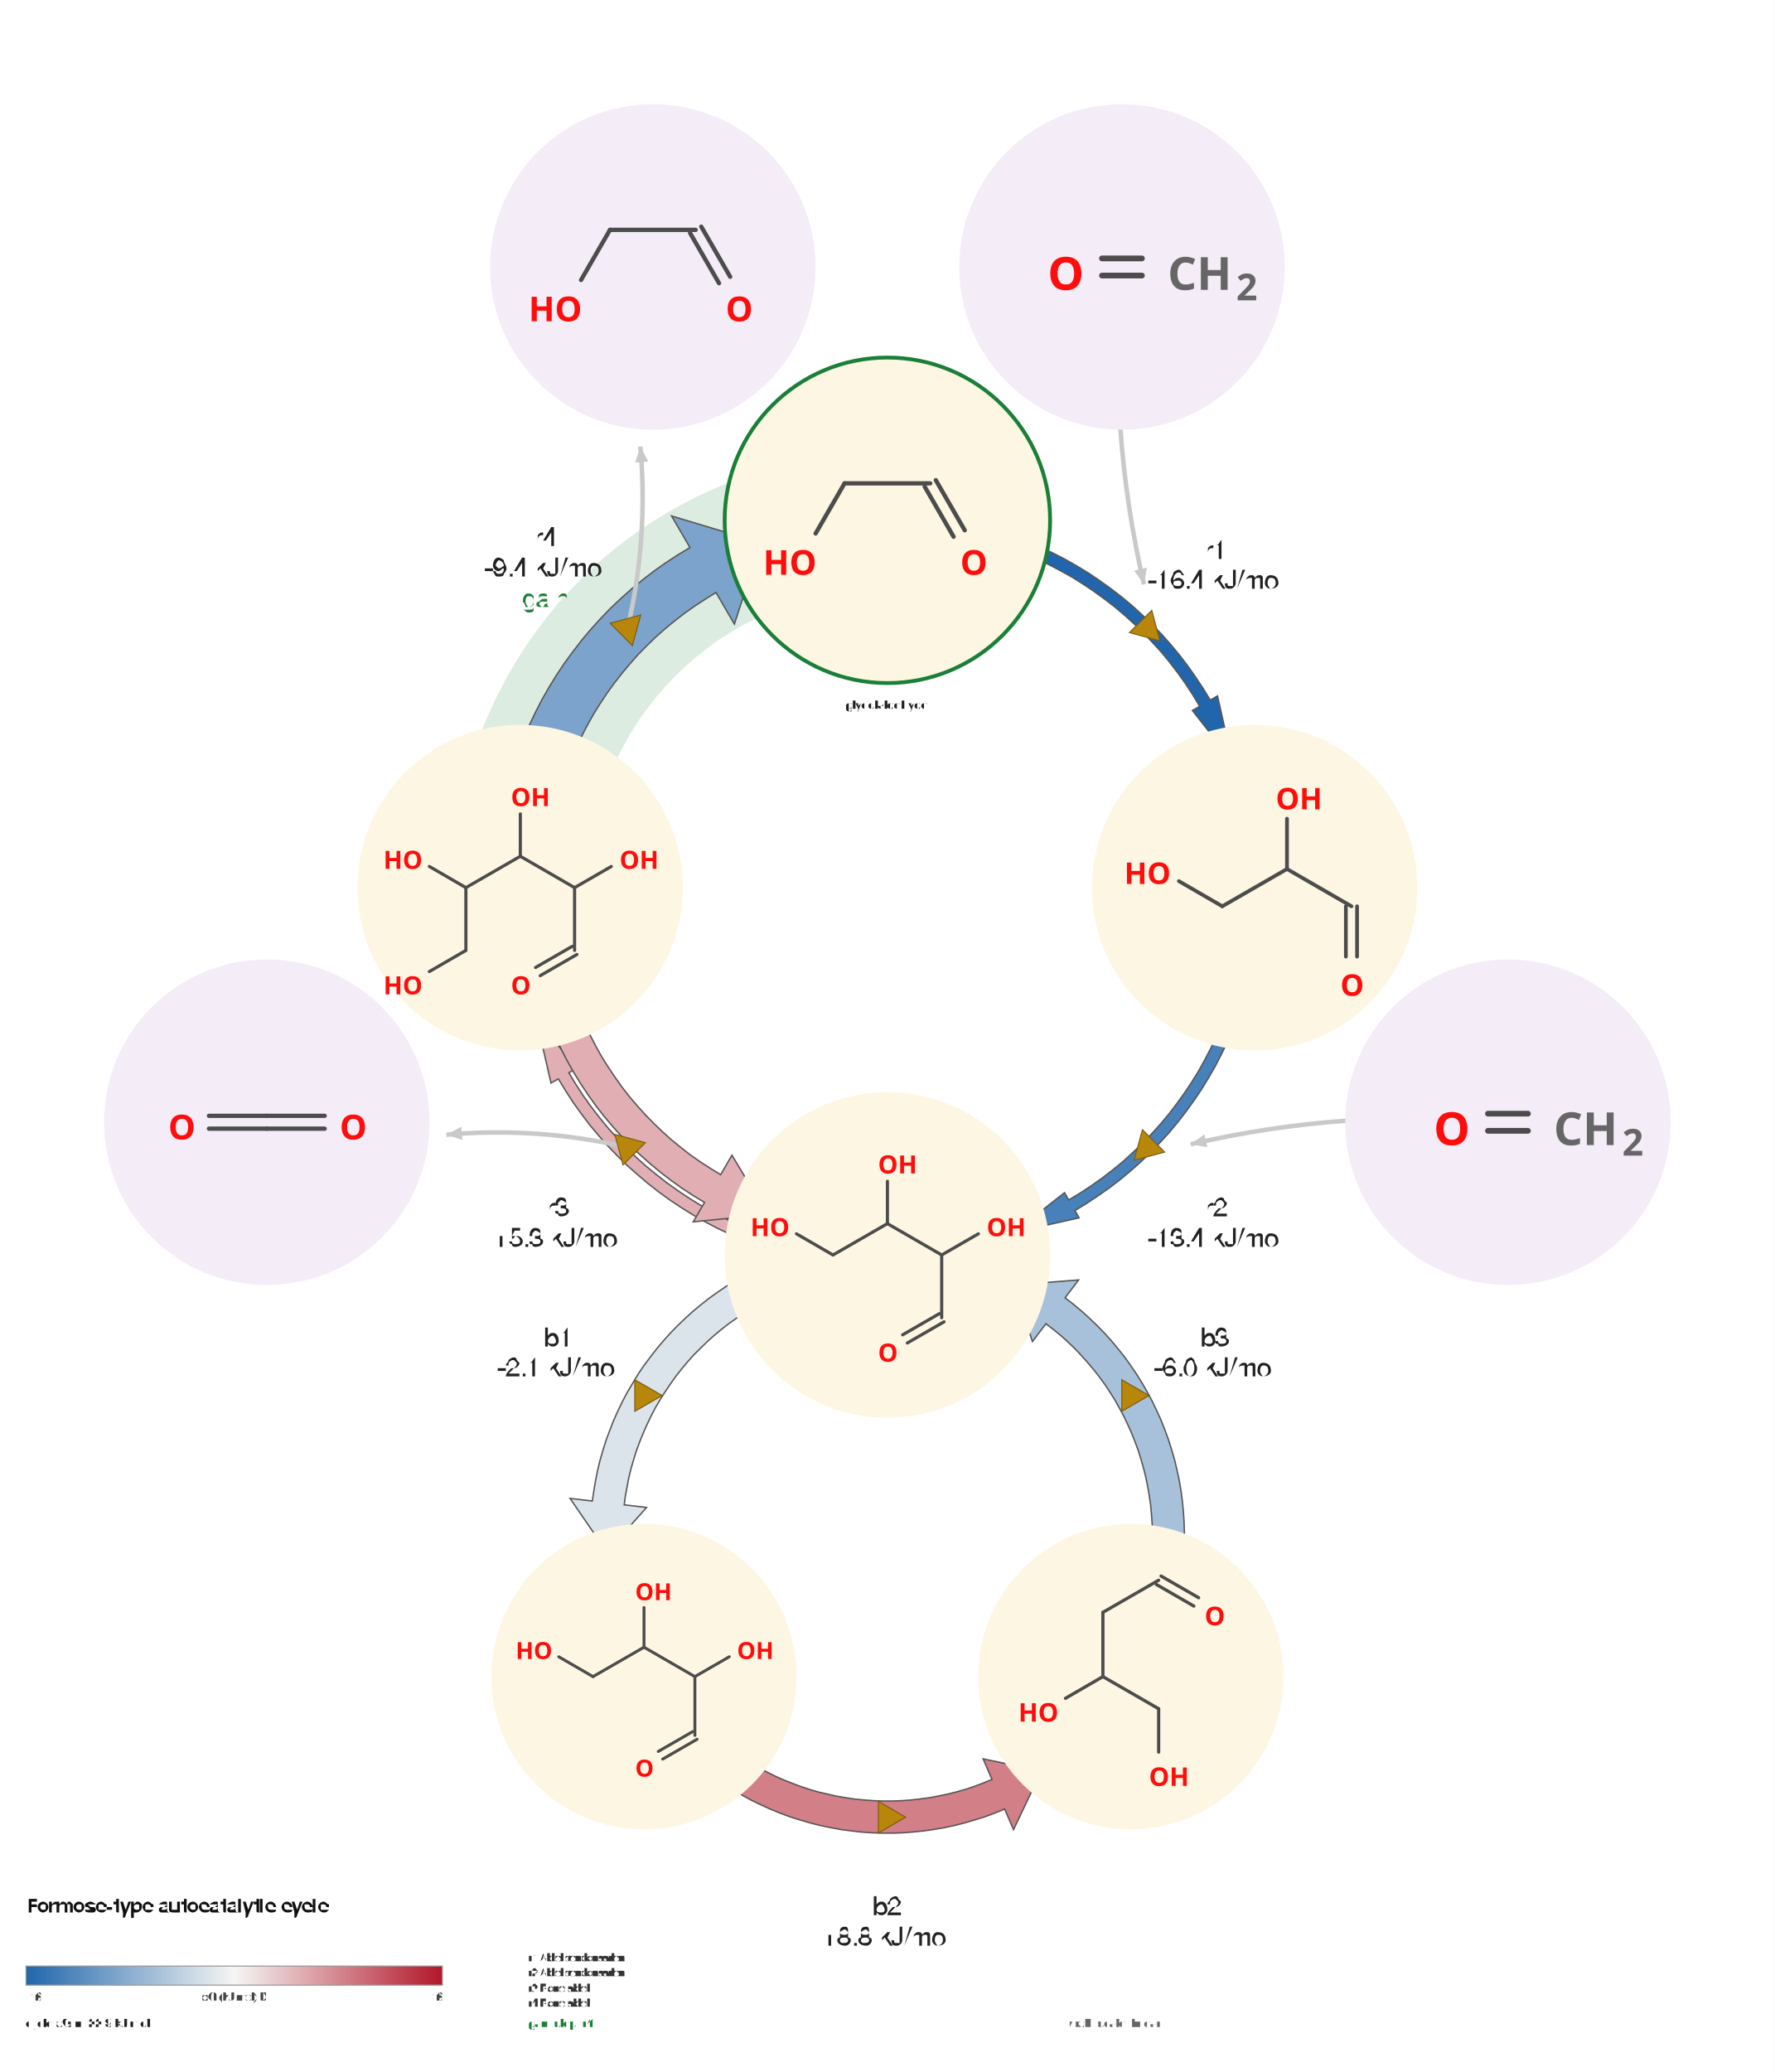
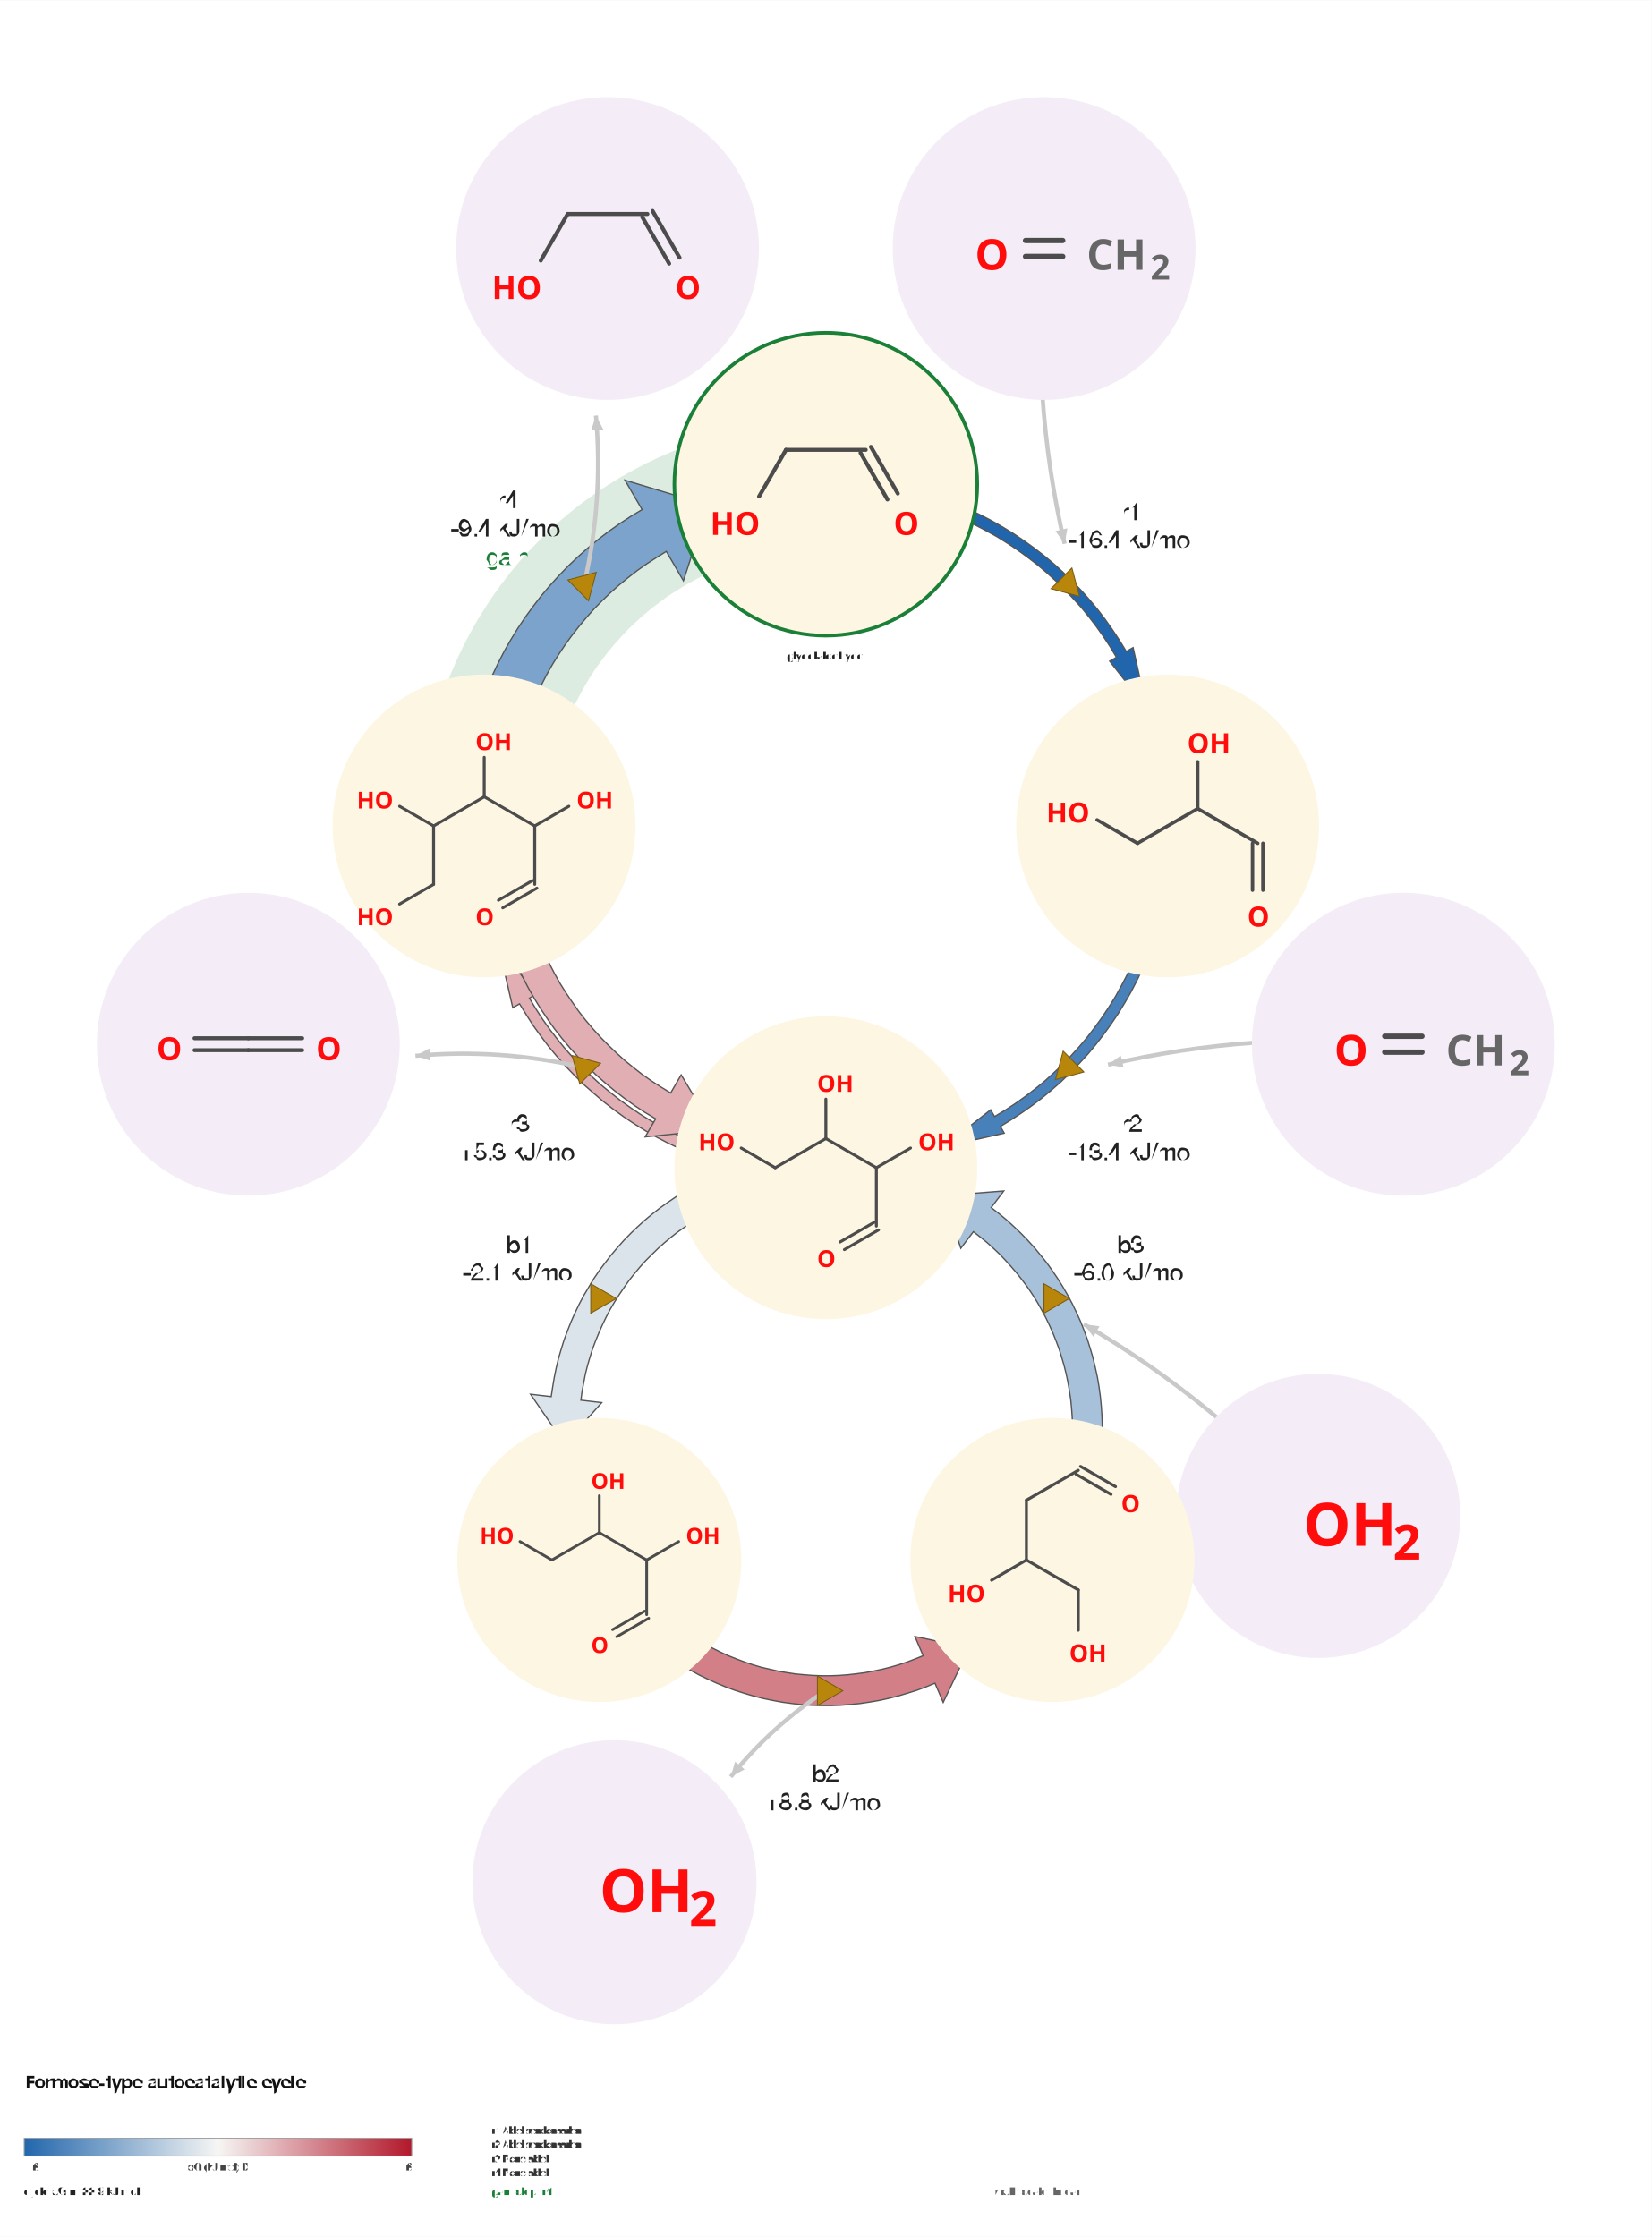
- <svg xmlns="http://www.w3.org/2000/svg" width="1100" height="1284" viewBox="0 0 1100.00 1283.86">
+ <svg xmlns="http://www.w3.org/2000/svg" width="1100" height="1490" viewBox="0 0 1100.00 1489.69">
  <rect width="100%" height="100%" fill="white" />
  <g transform="scale(107.526) translate(5.115,5.115)">
-     <text x="-4.965" y="5.905" font-family="Helvetica, Arial, sans-serif" font-size="0.11" text-anchor="start" fill="#111" font-weight="bold">Formose-type autocatalytic cycle</text>
+     <text x="-4.965" y="7.819" font-family="Helvetica, Arial, sans-serif" font-size="0.11" text-anchor="start" fill="#111" font-weight="bold">Formose-type autocatalytic cycle</text>
    <defs>
      <linearGradient id="dgbar">
        <stop offset="0.00" stop-color="#2166ac" />
        <stop offset="0.10" stop-color="#4c83ba" />
        <stop offset="0.20" stop-color="#76a0c9" />
        <stop offset="0.30" stop-color="#a1bcd7" />
        <stop offset="0.40" stop-color="#cbd9e6" />
        <stop offset="0.50" stop-color="#f6f6f4" />
        <stop offset="0.60" stop-color="#e8cacc" />
        <stop offset="0.70" stop-color="#db9da4" />
        <stop offset="0.80" stop-color="#cd717b" />
        <stop offset="0.90" stop-color="#c04453" />
        <stop offset="1.00" stop-color="#b2182b" />
      </linearGradient>
    </defs>
-     <rect x="-4.965" y="6.215" width="2.4" height="0.11" fill="url(#dgbar)" stroke="#999" stroke-width="0.006" />
-     <text x="-4.965" y="6.415" font-family="Helvetica, Arial, sans-serif" font-size="0.062" text-anchor="start" fill="#444" font-weight="normal">-16</text>
-     <text x="-3.765" y="6.415" font-family="Helvetica, Arial, sans-serif" font-size="0.062" text-anchor="middle" fill="#444" font-weight="normal">dG (kJ/mol)   0</text>
-     <text x="-2.565" y="6.415" font-family="Helvetica, Arial, sans-serif" font-size="0.062" text-anchor="end" fill="#444" font-weight="normal">+16</text>
-     <text x="-2.065" y="6.185" font-family="Helvetica, Arial, sans-serif" font-size="0.058" text-anchor="start" fill="#333" font-weight="normal">r1  Aldol condensation</text>
-     <text x="-2.065" y="6.273" font-family="Helvetica, Arial, sans-serif" font-size="0.058" text-anchor="start" fill="#333" font-weight="normal">r2  Aldol condensation</text>
-     <text x="-2.065" y="6.361" font-family="Helvetica, Arial, sans-serif" font-size="0.058" text-anchor="start" fill="#333" font-weight="normal">r3  Retro-aldol</text>
-     <text x="-2.065" y="6.449" font-family="Helvetica, Arial, sans-serif" font-size="0.058" text-anchor="start" fill="#333" font-weight="normal">r4  Retro-aldol</text>
-     <text x="-4.965" y="6.565" font-family="Helvetica, Arial, sans-serif" font-size="0.068" text-anchor="start" fill="#222" font-weight="normal">cycle dG = -33.9 kJ/mol</text>
-     <text x="-2.065" y="6.565" font-family="Helvetica, Arial, sans-serif" font-size="0.068" text-anchor="start" fill="#1a7f37" font-weight="normal">gain step: r4</text>
-     <text x="1.035" y="6.565" font-family="Helvetica, Arial, sans-serif" font-size="0.068" text-anchor="start" fill="#666" font-weight="normal">width scale: linear</text>
+     <rect x="-4.965" y="8.129" width="2.4" height="0.11" fill="url(#dgbar)" stroke="#999" stroke-width="0.006" />
+     <text x="-4.965" y="8.329" font-family="Helvetica, Arial, sans-serif" font-size="0.062" text-anchor="start" fill="#444" font-weight="normal">-16</text>
+     <text x="-3.765" y="8.329" font-family="Helvetica, Arial, sans-serif" font-size="0.062" text-anchor="middle" fill="#444" font-weight="normal">dG (kJ/mol)   0</text>
+     <text x="-2.565" y="8.329" font-family="Helvetica, Arial, sans-serif" font-size="0.062" text-anchor="end" fill="#444" font-weight="normal">+16</text>
+     <text x="-2.065" y="8.099" font-family="Helvetica, Arial, sans-serif" font-size="0.058" text-anchor="start" fill="#333" font-weight="normal">r1  Aldol condensation</text>
+     <text x="-2.065" y="8.187" font-family="Helvetica, Arial, sans-serif" font-size="0.058" text-anchor="start" fill="#333" font-weight="normal">r2  Aldol condensation</text>
+     <text x="-2.065" y="8.275" font-family="Helvetica, Arial, sans-serif" font-size="0.058" text-anchor="start" fill="#333" font-weight="normal">r3  Retro-aldol</text>
+     <text x="-2.065" y="8.363" font-family="Helvetica, Arial, sans-serif" font-size="0.058" text-anchor="start" fill="#333" font-weight="normal">r4  Retro-aldol</text>
+     <text x="-4.965" y="8.479" font-family="Helvetica, Arial, sans-serif" font-size="0.068" text-anchor="start" fill="#222" font-weight="normal">cycle dG = -33.9 kJ/mol</text>
+     <text x="-2.065" y="8.479" font-family="Helvetica, Arial, sans-serif" font-size="0.068" text-anchor="start" fill="#1a7f37" font-weight="normal">gain step: r4</text>
+     <text x="1.035" y="8.479" font-family="Helvetica, Arial, sans-serif" font-size="0.068" text-anchor="start" fill="#666" font-weight="normal">width scale: linear</text>
    <path d="M0.741,-2.02 L0.814,-1.992 L0.886,-1.961 L0.957,-1.927 L1.027,-1.891 L1.095,-1.852 L1.162,-1.811 L1.227,-1.767 L1.291,-1.721 L1.353,-1.673 L1.413,-1.623 L1.471,-1.57 L1.527,-1.516 L1.582,-1.459 L1.634,-1.4 L1.684,-1.34 L1.732,-1.277 L1.777,-1.213 L1.82,-1.148 L1.861,-1.081 L1.903,-1.105 L1.987,-0.729 L1.758,-1.021 L1.8,-1.045 L1.761,-1.11 L1.719,-1.174 L1.675,-1.236 L1.629,-1.296 L1.581,-1.355 L1.53,-1.411 L1.478,-1.466 L1.423,-1.519 L1.367,-1.57 L1.309,-1.619 L1.249,-1.665 L1.187,-1.71 L1.124,-1.752 L1.06,-1.792 L0.993,-1.829 L0.926,-1.864 L0.858,-1.897 L0.788,-1.927 L0.717,-1.954 Z" fill="#2166ac" opacity="1.0" stroke="#555" stroke-width="0.008" />
    <path d="M2.02,0.741 L1.992,0.814 L1.961,0.886 L1.927,0.957 L1.891,1.027 L1.852,1.095 L1.811,1.162 L1.767,1.227 L1.721,1.291 L1.673,1.353 L1.623,1.413 L1.57,1.471 L1.516,1.527 L1.459,1.582 L1.4,1.634 L1.34,1.684 L1.277,1.732 L1.213,1.777 L1.148,1.82 L1.081,1.861 L1.105,1.903 L0.729,1.987 L1.021,1.758 L1.045,1.8 L1.11,1.761 L1.174,1.719 L1.236,1.675 L1.296,1.629 L1.355,1.581 L1.411,1.53 L1.466,1.478 L1.519,1.423 L1.57,1.367 L1.619,1.309 L1.665,1.249 L1.71,1.187 L1.752,1.124 L1.792,1.06 L1.829,0.993 L1.864,0.926 L1.897,0.858 L1.927,0.788 L1.954,0.717 Z" fill="#4880b9" opacity="1.0" stroke="#555" stroke-width="0.008" />
    <path d="M-0.755,2.059 L-0.83,2.03 L-0.904,1.999 L-0.976,1.965 L-1.047,1.928 L-1.117,1.888 L-1.185,1.846 L-1.251,1.802 L-1.316,1.755 L-1.379,1.706 L-1.44,1.654 L-1.5,1.601 L-1.557,1.545 L-1.613,1.487 L-1.666,1.427 L-1.717,1.366 L-1.765,1.302 L-1.812,1.237 L-1.855,1.17 L-1.897,1.102 L-1.939,1.126 L-2.027,0.744 L-1.794,1.042 L-1.836,1.067 L-1.796,1.133 L-1.754,1.198 L-1.709,1.261 L-1.662,1.322 L-1.613,1.382 L-1.561,1.44 L-1.508,1.496 L-1.452,1.55 L-1.395,1.602 L-1.335,1.651 L-1.274,1.699 L-1.211,1.744 L-1.147,1.787 L-1.081,1.828 L-1.014,1.866 L-0.945,1.902 L-0.875,1.935 L-0.804,1.966 L-0.731,1.994 Z" fill="#e0aeb3" opacity="1.0" stroke="#555" stroke-width="0.008" />
    <path d="M-1.97,0.723 L-1.942,0.794 L-1.912,0.864 L-1.879,0.933 L-1.844,1.001 L-1.806,1.068 L-1.766,1.133 L-1.723,1.197 L-1.679,1.259 L-1.632,1.319 L-1.582,1.378 L-1.531,1.435 L-1.478,1.489 L-1.423,1.542 L-1.365,1.593 L-1.306,1.642 L-1.246,1.688 L-1.183,1.733 L-1.119,1.775 L-1.054,1.814 L-1.119,1.926 L-0.691,1.883 L-0.896,1.542 L-0.961,1.654 L-1.02,1.618 L-1.079,1.58 L-1.136,1.54 L-1.191,1.497 L-1.245,1.453 L-1.297,1.406 L-1.347,1.358 L-1.396,1.308 L-1.443,1.256 L-1.488,1.203 L-1.531,1.148 L-1.571,1.091 L-1.61,1.033 L-1.647,0.974 L-1.681,0.913 L-1.713,0.851 L-1.743,0.788 L-1.771,0.724 L-1.796,0.659 Z" fill="#e0aeb3" opacity="1.0" stroke="#555" stroke-width="0.008" />
    <path d="M-2.353,-0.863 L-2.321,-0.948 L-2.285,-1.031 L-2.246,-1.113 L-2.204,-1.193 L-2.16,-1.272 L-2.112,-1.349 L-2.062,-1.425 L-2.009,-1.499 L-1.954,-1.57 L-1.896,-1.64 L-1.835,-1.707 L-1.772,-1.772 L-1.707,-1.835 L-1.64,-1.896 L-1.57,-1.954 L-1.499,-2.009 L-1.425,-2.062 L-1.349,-2.112 L-1.272,-2.16 L-1.193,-2.204 L-1.113,-2.246 L-1.031,-2.285 L-0.948,-2.321 L-0.863,-2.353 L-0.595,-1.621 L-0.653,-1.598 L-0.71,-1.574 L-0.767,-1.547 L-0.822,-1.518 L-0.876,-1.488 L-0.93,-1.455 L-0.982,-1.421 L-1.032,-1.384 L-1.082,-1.346 L-1.129,-1.306 L-1.176,-1.264 L-1.221,-1.221 L-1.264,-1.176 L-1.306,-1.129 L-1.346,-1.082 L-1.384,-1.032 L-1.421,-0.982 L-1.455,-0.93 L-1.488,-0.876 L-1.518,-0.822 L-1.547,-0.767 L-1.574,-0.71 L-1.598,-0.653 L-1.621,-0.595 Z" fill="#1a7f37" opacity="0.15" />
    <path d="M-2.128,-0.781 L-2.098,-0.858 L-2.065,-0.934 L-2.03,-1.008 L-1.992,-1.082 L-1.951,-1.154 L-1.908,-1.224 L-1.862,-1.293 L-1.813,-1.36 L-1.763,-1.425 L-1.71,-1.488 L-1.654,-1.55 L-1.597,-1.609 L-1.537,-1.666 L-1.475,-1.721 L-1.411,-1.774 L-1.346,-1.824 L-1.278,-1.872 L-1.209,-1.917 L-1.138,-1.96 L-1.244,-2.142 L-0.729,-1.987 L-0.882,-1.519 L-0.988,-1.701 L-1.049,-1.663 L-1.109,-1.624 L-1.167,-1.583 L-1.224,-1.539 L-1.28,-1.493 L-1.333,-1.446 L-1.385,-1.396 L-1.435,-1.345 L-1.483,-1.291 L-1.529,-1.236 L-1.573,-1.18 L-1.615,-1.122 L-1.655,-1.062 L-1.693,-1.001 L-1.728,-0.939 L-1.761,-0.875 L-1.792,-0.81 L-1.82,-0.744 L-1.846,-0.677 Z" fill="#7ca3cb" opacity="1.0" stroke="#555" stroke-width="0.008" />
    <path d="M-0.771,2.207 L-0.824,2.235 L-0.876,2.265 L-0.928,2.297 L-0.978,2.331 L-1.027,2.366 L-1.074,2.403 L-1.121,2.442 L-1.165,2.482 L-1.209,2.524 L-1.251,2.567 L-1.291,2.612 L-1.33,2.658 L-1.367,2.706 L-1.403,2.754 L-1.437,2.804 L-1.468,2.856 L-1.499,2.908 L-1.527,2.961 L-1.553,3.015 L-1.578,3.071 L-1.6,3.127 L-1.621,3.183 L-1.639,3.241 L-1.656,3.299 L-1.67,3.357 L-1.682,3.416 L-1.692,3.476 L-1.701,3.535 L-1.829,3.52 L-1.617,3.829 L-1.388,3.572 L-1.517,3.557 L-1.51,3.504 L-1.5,3.451 L-1.49,3.398 L-1.477,3.346 L-1.462,3.294 L-1.446,3.243 L-1.427,3.192 L-1.407,3.143 L-1.385,3.093 L-1.362,3.045 L-1.337,2.997 L-1.31,2.951 L-1.281,2.905 L-1.251,2.861 L-1.22,2.817 L-1.187,2.775 L-1.152,2.733 L-1.116,2.693 L-1.078,2.655 L-1.04,2.618 L-1,2.582 L-0.958,2.547 L-0.916,2.514 L-0.872,2.483 L-0.827,2.453 L-0.782,2.424 L-0.735,2.398 L-0.687,2.373 Z" fill="#dbe4eb" opacity="1.0" stroke="#555" stroke-width="0.008" />
    <path d="M-0.939,5.169 L-0.888,5.201 L-0.836,5.231 L-0.783,5.26 L-0.729,5.286 L-0.674,5.311 L-0.618,5.334 L-0.561,5.355 L-0.504,5.373 L-0.446,5.39 L-0.387,5.405 L-0.328,5.417 L-0.269,5.428 L-0.209,5.436 L-0.149,5.443 L-0.089,5.447 L-0.029,5.449 L0.032,5.449 L0.092,5.447 L0.152,5.442 L0.212,5.436 L0.272,5.427 L0.331,5.417 L0.39,5.404 L0.449,5.389 L0.506,5.372 L0.564,5.354 L0.62,5.333 L0.676,5.31 L0.727,5.429 L0.888,5.091 L0.552,5.021 L0.603,5.14 L0.553,5.16 L0.503,5.179 L0.452,5.196 L0.4,5.211 L0.348,5.224 L0.295,5.235 L0.242,5.245 L0.189,5.252 L0.136,5.258 L0.082,5.262 L0.028,5.264 L-0.026,5.264 L-0.08,5.262 L-0.133,5.258 L-0.187,5.253 L-0.24,5.245 L-0.293,5.236 L-0.345,5.224 L-0.398,5.212 L-0.449,5.197 L-0.5,5.18 L-0.551,5.161 L-0.601,5.141 L-0.65,5.119 L-0.698,5.095 L-0.746,5.07 L-0.792,5.043 L-0.838,5.014 Z" fill="#d27f88" opacity="1.0" stroke="#555" stroke-width="0.008" />
    <path d="M1.71,3.834 L1.712,3.774 L1.712,3.713 L1.71,3.653 L1.706,3.593 L1.7,3.533 L1.692,3.473 L1.682,3.414 L1.669,3.355 L1.655,3.296 L1.638,3.238 L1.62,3.181 L1.599,3.124 L1.577,3.068 L1.552,3.013 L1.526,2.959 L1.497,2.905 L1.467,2.853 L1.435,2.802 L1.401,2.752 L1.366,2.703 L1.328,2.656 L1.29,2.61 L1.249,2.565 L1.207,2.522 L1.163,2.48 L1.119,2.44 L1.072,2.401 L1.024,2.364 L1.102,2.261 L0.729,2.29 L0.836,2.616 L0.914,2.513 L0.956,2.546 L0.998,2.58 L1.038,2.616 L1.077,2.653 L1.114,2.692 L1.15,2.732 L1.185,2.773 L1.218,2.815 L1.25,2.858 L1.28,2.903 L1.309,2.949 L1.335,2.995 L1.361,3.043 L1.384,3.091 L1.406,3.14 L1.426,3.19 L1.445,3.241 L1.461,3.292 L1.476,3.344 L1.489,3.396 L1.5,3.449 L1.509,3.502 L1.517,3.555 L1.522,3.608 L1.526,3.662 L1.527,3.716 L1.527,3.77 L1.525,3.823 Z" fill="#a8c1da" opacity="1.0" stroke="#555" stroke-width="0.008" />
    <path d="M1.352,-3.577 Q1.269,-2.652 1.479,-1.748" fill="none" stroke="#c9c9c9" stroke-width="0.026" />
    <path d="M1.479,-1.748 L1.422,-1.827 L1.496,-1.844 Z" fill="#c9c9c9" />
    <circle cx="1.352" cy="-3.577" r="0.938" fill="#f4ecf7" fill-opacity="1.0" stroke="none" />
    <svg x="0.364" y="-4.565" width="1.976" height="1.976" viewBox="0 0 100 100" preserveAspectRatio="xMidYMid meet">
      <g transform="translate(0,0)">
        <svg width="100" height="100" x="0" y="0" viewBox="0 0 120 80" font-family="sans-serif" stroke="rgb(76,76,76)" stroke-width="2" stroke-linecap="round">
          <line x1="67.0" y1="43.0" x2="53.0" y2="43.0" opacity="1.0" stroke="rgb(76,76,76)" stroke-width="2.0" />
          <line x1="67.0" y1="37.0" x2="53.0" y2="37.0" opacity="1.0" stroke="rgb(76,76,76)" stroke-width="2.0" />
          <text x="76" y="48" fill="rgb(102,102,102)" stroke-width="0" font-weight="bold" font-size="16">CH</text>
          <text x="100" y="51.68" fill="rgb(102,102,102)" stroke-width="0" font-weight="bold" font-size="13">2</text>
          <text x="34" y="48" fill="rgb(255,12,12)" stroke-width="0" font-weight="bold" font-size="16">O</text>
        </svg>
      </g>
      <text font-size="18" fill="gray" font-family="sans-serif" x="10" y="20" />
    </svg>
    <path d="M3.577,1.352 Q2.652,1.269 1.748,1.479" fill="none" stroke="#c9c9c9" stroke-width="0.026" />
    <path d="M1.748,1.479 L1.827,1.422 L1.844,1.496 Z" fill="#c9c9c9" />
    <circle cx="3.577" cy="1.352" r="0.938" fill="#f4ecf7" fill-opacity="1.0" stroke="none" />
    <svg x="2.589" y="0.364" width="1.976" height="1.976" viewBox="0 0 100 100" preserveAspectRatio="xMidYMid meet">
      <g transform="translate(0,0)">
        <svg width="100" height="100" x="0" y="0" viewBox="0 0 120 80" font-family="sans-serif" stroke="rgb(76,76,76)" stroke-width="2" stroke-linecap="round">
          <line x1="67.0" y1="43.0" x2="53.0" y2="43.0" opacity="1.0" stroke="rgb(76,76,76)" stroke-width="2.0" />
          <line x1="67.0" y1="37.0" x2="53.0" y2="37.0" opacity="1.0" stroke="rgb(76,76,76)" stroke-width="2.0" />
          <text x="76" y="48" fill="rgb(102,102,102)" stroke-width="0" font-weight="bold" font-size="16">CH</text>
          <text x="100" y="51.68" fill="rgb(102,102,102)" stroke-width="0" font-weight="bold" font-size="13">2</text>
          <text x="34" y="48" fill="rgb(255,12,12)" stroke-width="0" font-weight="bold" font-size="16">O</text>
        </svg>
      </g>
      <text font-size="18" fill="gray" font-family="sans-serif" x="10" y="20" />
    </svg>
    <path d="M-1.497,1.497 Q-2.014,1.377 -2.542,1.424" fill="none" stroke="#c9c9c9" stroke-width="0.026" />
    <path d="M-2.542,1.424 L-2.456,1.378 L-2.45,1.454 Z" fill="#c9c9c9" />
    <circle cx="-3.577" cy="1.352" r="0.938" fill="#f4ecf7" fill-opacity="1.0" stroke="none" />
    <svg x="-4.565" y="0.364" width="1.976" height="1.976" viewBox="0 0 100 100" preserveAspectRatio="xMidYMid meet">
      <g transform="translate(0,0)">
        <svg width="100" height="100" x="0" y="0" viewBox="0 0 160 80" font-family="sans-serif" stroke="rgb(76,76,76)" stroke-width="2" stroke-linecap="round">
          <line x1="107.0" y1="43.0" x2="80.0" y2="43.0" opacity="1.0" stroke="rgb(76,76,76)" stroke-width="2.0" />
          <line x1="107.0" y1="37.0" x2="80.0" y2="37.0" opacity="1.0" stroke="rgb(76,76,76)" stroke-width="2.0" />
          <line x1="80.0" y1="43.0" x2="53.0" y2="43.0" opacity="1.0" stroke="rgb(76,76,76)" stroke-width="2.0" />
          <line x1="80.0" y1="37.0" x2="53.0" y2="37.0" opacity="1.0" stroke="rgb(76,76,76)" stroke-width="2.0" />
          <text x="114" y="48" fill="rgb(255,12,12)" stroke-width="0" font-weight="bold" font-size="16">O</text>
          <text x="34" y="48" fill="rgb(255,12,12)" stroke-width="0" font-weight="bold" font-size="16">O</text>
        </svg>
      </g>
      <text font-size="18" fill="gray" font-family="sans-serif" x="10" y="20" />
    </svg>
    <path d="M-1.497,-1.497 Q-1.377,-2.014 -1.424,-2.542" fill="none" stroke="#c9c9c9" stroke-width="0.026" />
    <path d="M-1.424,-2.542 L-1.378,-2.456 L-1.454,-2.45 Z" fill="#c9c9c9" />
    <circle cx="-1.352" cy="-3.577" r="0.938" fill="#f4ecf7" fill-opacity="1.0" stroke="none" />
    <svg x="-2.34" y="-4.565" width="1.976" height="1.976" viewBox="0 0 100 100" preserveAspectRatio="xMidYMid meet">
      <g transform="translate(0,0)">
        <svg width="100" height="100" x="0" y="0" viewBox="0 0 160 114.641" font-family="sans-serif" stroke="rgb(76,76,76)" stroke-width="2" stroke-linecap="round">
          <line x1="110.9" y1="64.9" x2="97.4" y2="41.5" opacity="1.0" stroke="rgb(76,76,76)" stroke-width="2.0" />
          <line x1="116.1" y1="61.9" x2="102.6" y2="38.5" opacity="1.0" stroke="rgb(76,76,76)" stroke-width="2.0" />
          <line x1="100.0" y1="40.0" x2="60.0" y2="40.0" opacity="1.0" stroke="rgb(76,76,76)" stroke-width="2.0" />
          <line x1="60.0" y1="40.0" x2="46.5" y2="63.4" opacity="1.0" stroke="rgb(76,76,76)" stroke-width="2.0" />
          <text x="114" y="82.641" fill="rgb(255,12,12)" stroke-width="0" font-weight="bold" font-size="16">O</text>
          <text x="22" y="82.641" fill="rgb(255,12,12)" stroke-width="0" font-weight="bold" font-size="16">HO</text>
        </svg>
      </g>
      <text font-size="18" fill="gray" font-family="sans-serif" x="10" y="20" />
    </svg>
+     <path d="M-0,5.357 Q-0.337,5.576 -0.589,5.89" fill="none" stroke="#c9c9c9" stroke-width="0.026" />
+     <path d="M-0.589,5.89 L-0.562,5.796 L-0.503,5.844 Z" fill="#c9c9c9" />
+     <circle cx="-1.309" cy="6.543" r="0.88" fill="#f4ecf7" fill-opacity="1.0" stroke="none" />
+     <svg x="-2.235" y="5.617" width="1.852" height="1.852" viewBox="0 0 100 100" preserveAspectRatio="xMidYMid meet">
+       <g transform="translate(0,0)">
+         <svg width="100" height="100" x="0" y="0" viewBox="0 0 80 80" font-family="sans-serif" stroke="rgb(76,76,76)" stroke-width="2" stroke-linecap="round">
+           <text x="36" y="48" fill="rgb(255,12,12)" stroke-width="0" font-weight="bold" font-size="16">OH</text>
+           <text x="60" y="51.68" fill="rgb(255,12,12)" stroke-width="0" font-weight="bold" font-size="13">2</text>
+         </svg>
+       </g>
+       <text font-size="18" fill="gray" font-family="sans-serif" x="10" y="20" />
+     </svg>
+     <path d="M3.05,4.274 Q2.419,3.564 1.598,3.086" fill="none" stroke="#c9c9c9" stroke-width="0.026" />
+     <path d="M1.598,3.086 L1.695,3.099 L1.657,3.164 Z" fill="#c9c9c9" />
+     <circle cx="3.05" cy="4.274" r="0.88" fill="#f4ecf7" fill-opacity="1.0" stroke="none" />
+     <svg x="2.124" y="3.348" width="1.852" height="1.852" viewBox="0 0 100 100" preserveAspectRatio="xMidYMid meet">
+       <g transform="translate(0,0)">
+         <svg width="100" height="100" x="0" y="0" viewBox="0 0 80 80" font-family="sans-serif" stroke="rgb(76,76,76)" stroke-width="2" stroke-linecap="round">
+           <text x="36" y="48" fill="rgb(255,12,12)" stroke-width="0" font-weight="bold" font-size="16">OH</text>
+           <text x="60" y="51.68" fill="rgb(255,12,12)" stroke-width="0" font-weight="bold" font-size="13">2</text>
+         </svg>
+       </g>
+       <text font-size="18" fill="gray" font-family="sans-serif" x="10" y="20" />
+     </svg>
    <circle cx="0" cy="-2.117" r="0.938" fill="#fdf6e3" fill-opacity="1.0" stroke="#1a7f37" stroke-width="0.022" />
    <svg x="-0.988" y="-3.104" width="1.976" height="1.976" viewBox="0 0 100 100" preserveAspectRatio="xMidYMid meet">
      <g transform="translate(0,0)">
        <svg width="100" height="100" x="0" y="0" viewBox="0 0 160 114.641" font-family="sans-serif" stroke="rgb(76,76,76)" stroke-width="2" stroke-linecap="round">
          <line x1="110.9" y1="64.9" x2="97.4" y2="41.5" opacity="1.0" stroke="rgb(76,76,76)" stroke-width="2.0" />
          <line x1="116.1" y1="61.9" x2="102.6" y2="38.5" opacity="1.0" stroke="rgb(76,76,76)" stroke-width="2.0" />
          <line x1="100.0" y1="40.0" x2="60.0" y2="40.0" opacity="1.0" stroke="rgb(76,76,76)" stroke-width="2.0" />
          <line x1="60.0" y1="40.0" x2="46.5" y2="63.4" opacity="1.0" stroke="rgb(76,76,76)" stroke-width="2.0" />
          <text x="114" y="82.641" fill="rgb(255,12,12)" stroke-width="0" font-weight="bold" font-size="16">O</text>
          <text x="22" y="82.641" fill="rgb(255,12,12)" stroke-width="0" font-weight="bold" font-size="16">HO</text>
        </svg>
      </g>
      <text font-size="18" fill="gray" font-family="sans-serif" x="10" y="20" />
    </svg>
    <text x="0" y="-1.029" font-family="Helvetica, Arial, sans-serif" font-size="0.072" text-anchor="middle" fill="#222" font-weight="normal">glycolaldehyde</text>
    <path d="M1.571,-1.422 L1.524,-1.598 L1.395,-1.47 Z" fill="#b8860b" stroke="#7a5c10" stroke-width="0.006" />
    <text x="1.896" y="-1.896" font-family="Helvetica, Arial, sans-serif" font-size="0.145" text-anchor="middle" fill="#222" font-weight="normal">r1</text>
    <text x="1.896" y="-1.722" font-family="Helvetica, Arial, sans-serif" font-size="0.145" text-anchor="middle" fill="#222" font-weight="normal">-16.4 kJ/mol</text>
    <circle cx="2.117" cy="-0" r="0.938" fill="#fdf6e3" fill-opacity="1.0" stroke="none" />
    <svg x="1.129" y="-0.988" width="1.976" height="1.976" viewBox="0 0 100 100" preserveAspectRatio="xMidYMid meet">
      <g transform="translate(0,0)">
        <svg width="100" height="100" x="0" y="0" viewBox="0 0 183.923 180" font-family="sans-serif" stroke="rgb(76,76,76)" stroke-width="2" stroke-linecap="round">
          <line x1="140.9" y1="127.0" x2="140.9" y2="100.0" opacity="1.0" stroke="rgb(76,76,76)" stroke-width="2.0" />
          <line x1="146.9" y1="127.0" x2="146.9" y2="100.0" opacity="1.0" stroke="rgb(76,76,76)" stroke-width="2.0" />
          <line x1="143.9" y1="100.0" x2="109.3" y2="80.0" opacity="1.0" stroke="rgb(76,76,76)" stroke-width="2.0" />
          <line x1="109.3" y1="80.0" x2="109.3" y2="53.0" opacity="1.0" stroke="rgb(76,76,76)" stroke-width="2.0" />
          <line x1="109.3" y1="80.0" x2="74.6" y2="100.0" opacity="1.0" stroke="rgb(76,76,76)" stroke-width="2.0" />
          <line x1="74.6" y1="100.0" x2="51.3" y2="86.5" opacity="1.0" stroke="rgb(76,76,76)" stroke-width="2.0" />
          <text x="137.923" y="148" fill="rgb(255,12,12)" stroke-width="0" font-weight="bold" font-size="16">O</text>
          <text x="103.282" y="48" fill="rgb(255,12,12)" stroke-width="0" font-weight="bold" font-size="16">OH</text>
          <text x="22" y="88" fill="rgb(255,12,12)" stroke-width="0" font-weight="bold" font-size="16">HO</text>
        </svg>
      </g>
      <text font-size="18" fill="gray" font-family="sans-serif" x="10" y="20" />
    </svg>
    <path d="M1.422,1.571 L1.598,1.524 L1.47,1.395 Z" fill="#b8860b" stroke="#7a5c10" stroke-width="0.006" />
    <text x="1.896" y="1.896" font-family="Helvetica, Arial, sans-serif" font-size="0.145" text-anchor="middle" fill="#222" font-weight="normal">r2</text>
    <text x="1.896" y="2.07" font-family="Helvetica, Arial, sans-serif" font-size="0.145" text-anchor="middle" fill="#222" font-weight="normal">-13.4 kJ/mol</text>
    <circle cx="0" cy="2.117" r="0.938" fill="#fdf6e3" fill-opacity="1.0" stroke="none" />
    <svg x="-0.988" y="1.129" width="1.976" height="1.976" viewBox="0 0 100 100" preserveAspectRatio="xMidYMid meet">
      <g transform="translate(0,0)">
        <svg width="100" height="100" x="0" y="0" viewBox="0 0 218.564 200" font-family="sans-serif" stroke="rgb(76,76,76)" stroke-width="2" stroke-linecap="round">
          <line x1="119.0" y1="150.9" x2="142.4" y2="137.4" opacity="1.0" stroke="rgb(76,76,76)" stroke-width="2.0" />
          <line x1="122.0" y1="156.1" x2="145.4" y2="142.6" opacity="1.0" stroke="rgb(76,76,76)" stroke-width="2.0" />
          <line x1="143.9" y1="140.0" x2="143.9" y2="100.0" opacity="1.0" stroke="rgb(76,76,76)" stroke-width="2.0" />
          <line x1="143.9" y1="100.0" x2="167.3" y2="86.5" opacity="1.0" stroke="rgb(76,76,76)" stroke-width="2.0" />
          <line x1="143.9" y1="100.0" x2="109.3" y2="80.0" opacity="1.0" stroke="rgb(76,76,76)" stroke-width="2.0" />
          <line x1="109.3" y1="80.0" x2="109.3" y2="53.0" opacity="1.0" stroke="rgb(76,76,76)" stroke-width="2.0" />
          <line x1="109.3" y1="80.0" x2="74.6" y2="100.0" opacity="1.0" stroke="rgb(76,76,76)" stroke-width="2.0" />
          <line x1="74.6" y1="100.0" x2="51.3" y2="86.5" opacity="1.0" stroke="rgb(76,76,76)" stroke-width="2.0" />
          <text x="103.282" y="168" fill="rgb(255,12,12)" stroke-width="0" font-weight="bold" font-size="16">O</text>
          <text x="172.564" y="88" fill="rgb(255,12,12)" stroke-width="0" font-weight="bold" font-size="16">OH</text>
          <text x="103.282" y="48" fill="rgb(255,12,12)" stroke-width="0" font-weight="bold" font-size="16">OH</text>
          <text x="22" y="88" fill="rgb(255,12,12)" stroke-width="0" font-weight="bold" font-size="16">HO</text>
        </svg>
      </g>
      <text font-size="18" fill="gray" font-family="sans-serif" x="10" y="20" />
    </svg>
    <path d="M-1.571,1.422 L-1.524,1.598 L-1.395,1.47 Z" fill="#b8860b" stroke="#7a5c10" stroke-width="0.006" />
    <text x="-1.896" y="1.896" font-family="Helvetica, Arial, sans-serif" font-size="0.145" text-anchor="middle" fill="#222" font-weight="normal">r3</text>
    <text x="-1.896" y="2.07" font-family="Helvetica, Arial, sans-serif" font-size="0.145" text-anchor="middle" fill="#222" font-weight="normal">+5.3 kJ/mol</text>
    <circle cx="-2.117" cy="0" r="0.938" fill="#fdf6e3" fill-opacity="1.0" stroke="none" />
    <svg x="-3.104" y="-0.988" width="1.976" height="1.976" viewBox="0 0 100 100" preserveAspectRatio="xMidYMid meet">
      <g transform="translate(0,0)">
        <svg width="100" height="100" x="0" y="0" viewBox="0 0 218.564 200" font-family="sans-serif" stroke="rgb(76,76,76)" stroke-width="2" stroke-linecap="round">
          <line x1="119.0" y1="150.9" x2="142.4" y2="137.4" opacity="1.0" stroke="rgb(76,76,76)" stroke-width="2.0" />
          <line x1="122.0" y1="156.1" x2="145.4" y2="142.6" opacity="1.0" stroke="rgb(76,76,76)" stroke-width="2.0" />
          <line x1="143.9" y1="140.0" x2="143.9" y2="100.0" opacity="1.0" stroke="rgb(76,76,76)" stroke-width="2.0" />
          <line x1="143.9" y1="100.0" x2="167.3" y2="86.5" opacity="1.0" stroke="rgb(76,76,76)" stroke-width="2.0" />
          <line x1="143.9" y1="100.0" x2="109.3" y2="80.0" opacity="1.0" stroke="rgb(76,76,76)" stroke-width="2.0" />
          <line x1="109.3" y1="80.0" x2="109.3" y2="53.0" opacity="1.0" stroke="rgb(76,76,76)" stroke-width="2.0" />
          <line x1="109.3" y1="80.0" x2="74.6" y2="100.0" opacity="1.0" stroke="rgb(76,76,76)" stroke-width="2.0" />
          <line x1="74.6" y1="100.0" x2="51.3" y2="86.5" opacity="1.0" stroke="rgb(76,76,76)" stroke-width="2.0" />
          <line x1="74.6" y1="100.0" x2="74.6" y2="140.0" opacity="1.0" stroke="rgb(76,76,76)" stroke-width="2.0" />
          <line x1="74.6" y1="140.0" x2="51.3" y2="153.5" opacity="1.0" stroke="rgb(76,76,76)" stroke-width="2.0" />
          <text x="103.282" y="168" fill="rgb(255,12,12)" stroke-width="0" font-weight="bold" font-size="16">O</text>
          <text x="172.564" y="88" fill="rgb(255,12,12)" stroke-width="0" font-weight="bold" font-size="16">OH</text>
          <text x="103.282" y="48" fill="rgb(255,12,12)" stroke-width="0" font-weight="bold" font-size="16">OH</text>
          <text x="22" y="88" fill="rgb(255,12,12)" stroke-width="0" font-weight="bold" font-size="16">HO</text>
          <text x="22" y="168" fill="rgb(255,12,12)" stroke-width="0" font-weight="bold" font-size="16">HO</text>
        </svg>
      </g>
      <text font-size="18" fill="gray" font-family="sans-serif" x="10" y="20" />
    </svg>
    <path d="M-1.422,-1.571 L-1.598,-1.524 L-1.47,-1.395 Z" fill="#b8860b" stroke="#7a5c10" stroke-width="0.006" />
    <text x="-1.967" y="-1.967" font-family="Helvetica, Arial, sans-serif" font-size="0.145" text-anchor="middle" fill="#222" font-weight="normal">r4</text>
    <text x="-1.967" y="-1.793" font-family="Helvetica, Arial, sans-serif" font-size="0.145" text-anchor="middle" fill="#222" font-weight="normal">-9.4 kJ/mol</text>
    <text x="-1.967" y="-1.619" font-family="Helvetica, Arial, sans-serif" font-size="0.145" text-anchor="middle" fill="#1a7f37" font-weight="normal">gain</text>
    <path d="M-1.456,3.018 L-1.298,2.927 L-1.456,2.836 Z" fill="#b8860b" stroke="#7a5c10" stroke-width="0.006" />
    <text x="-1.892" y="2.644" font-family="Helvetica, Arial, sans-serif" font-size="0.145" text-anchor="middle" fill="#222" font-weight="normal">b1</text>
    <text x="-1.892" y="2.818" font-family="Helvetica, Arial, sans-serif" font-size="0.145" text-anchor="middle" fill="#222" font-weight="normal">-2.1 kJ/mol</text>
    <circle cx="-1.403" cy="4.547" r="0.88" fill="#fdf6e3" fill-opacity="1.0" stroke="none" />
    <svg x="-2.329" y="3.621" width="1.852" height="1.852" viewBox="0 0 100 100" preserveAspectRatio="xMidYMid meet">
      <g transform="translate(0,0)">
        <svg width="100" height="100" x="0" y="0" viewBox="0 0 218.564 200" font-family="sans-serif" stroke="rgb(76,76,76)" stroke-width="2" stroke-linecap="round">
          <line x1="119.0" y1="150.9" x2="142.4" y2="137.4" opacity="1.0" stroke="rgb(76,76,76)" stroke-width="2.0" />
          <line x1="122.0" y1="156.1" x2="145.4" y2="142.6" opacity="1.0" stroke="rgb(76,76,76)" stroke-width="2.0" />
          <line x1="143.9" y1="140.0" x2="143.9" y2="100.0" opacity="1.0" stroke="rgb(76,76,76)" stroke-width="2.0" />
          <line x1="143.9" y1="100.0" x2="167.3" y2="86.5" opacity="1.0" stroke="rgb(76,76,76)" stroke-width="2.0" />
          <line x1="143.9" y1="100.0" x2="109.3" y2="80.0" opacity="1.0" stroke="rgb(76,76,76)" stroke-width="2.0" />
          <line x1="109.3" y1="80.0" x2="109.3" y2="53.0" opacity="1.0" stroke="rgb(76,76,76)" stroke-width="2.0" />
          <line x1="109.3" y1="80.0" x2="74.6" y2="100.0" opacity="1.0" stroke="rgb(76,76,76)" stroke-width="2.0" />
          <line x1="74.6" y1="100.0" x2="51.3" y2="86.5" opacity="1.0" stroke="rgb(76,76,76)" stroke-width="2.0" />
          <text x="103.282" y="168" fill="rgb(255,12,12)" stroke-width="0" font-weight="bold" font-size="16">O</text>
          <text x="172.564" y="88" fill="rgb(255,12,12)" stroke-width="0" font-weight="bold" font-size="16">OH</text>
          <text x="103.282" y="48" fill="rgb(255,12,12)" stroke-width="0" font-weight="bold" font-size="16">OH</text>
          <text x="22" y="88" fill="rgb(255,12,12)" stroke-width="0" font-weight="bold" font-size="16">HO</text>
        </svg>
      </g>
      <text font-size="18" fill="gray" font-family="sans-serif" x="10" y="20" />
    </svg>
    <path d="M0.105,5.357 L-0.052,5.266 L-0.052,5.448 Z" fill="#b8860b" stroke="#7a5c10" stroke-width="0.006" />
    <text x="-0" y="5.922" font-family="Helvetica, Arial, sans-serif" font-size="0.145" text-anchor="middle" fill="#222" font-weight="normal">b2</text>
    <text x="-0" y="6.096" font-family="Helvetica, Arial, sans-serif" font-size="0.145" text-anchor="middle" fill="#222" font-weight="normal">+8.8 kJ/mol</text>
    <circle cx="1.403" cy="4.547" r="0.88" fill="#fdf6e3" fill-opacity="1.0" stroke="none" />
    <svg x="0.477" y="3.621" width="1.852" height="1.852" viewBox="0 0 100 100" preserveAspectRatio="xMidYMid meet">
      <g transform="translate(0,0)">
        <svg width="100" height="100" x="0" y="0" viewBox="0 0 183.923 200" font-family="sans-serif" stroke="rgb(76,76,76)" stroke-width="2" stroke-linecap="round">
          <line x1="131.2" y1="56.1" x2="107.8" y2="42.6" opacity="1.0" stroke="rgb(76,76,76)" stroke-width="2.0" />
          <line x1="134.2" y1="50.9" x2="110.8" y2="37.4" opacity="1.0" stroke="rgb(76,76,76)" stroke-width="2.0" />
          <line x1="109.3" y1="40.0" x2="74.6" y2="60.0" opacity="1.0" stroke="rgb(76,76,76)" stroke-width="2.0" />
          <line x1="74.6" y1="60.0" x2="74.6" y2="100.0" opacity="1.0" stroke="rgb(76,76,76)" stroke-width="2.0" />
          <line x1="74.6" y1="100.0" x2="51.3" y2="113.5" opacity="1.0" stroke="rgb(76,76,76)" stroke-width="2.0" />
          <line x1="74.6" y1="100.0" x2="109.3" y2="120.0" opacity="1.0" stroke="rgb(76,76,76)" stroke-width="2.0" />
          <line x1="109.3" y1="120.0" x2="109.3" y2="147.0" opacity="1.0" stroke="rgb(76,76,76)" stroke-width="2.0" />
          <text x="137.923" y="68" fill="rgb(255,12,12)" stroke-width="0" font-weight="bold" font-size="16">O</text>
          <text x="22" y="128" fill="rgb(255,12,12)" stroke-width="0" font-weight="bold" font-size="16">HO</text>
          <text x="103.282" y="168" fill="rgb(255,12,12)" stroke-width="0" font-weight="bold" font-size="16">OH</text>
        </svg>
      </g>
      <text font-size="18" fill="gray" font-family="sans-serif" x="10" y="20" />
    </svg>
    <path d="M1.351,2.836 L1.351,3.018 L1.508,2.927 Z" fill="#b8860b" stroke="#7a5c10" stroke-width="0.006" />
    <text x="1.892" y="2.644" font-family="Helvetica, Arial, sans-serif" font-size="0.145" text-anchor="middle" fill="#222" font-weight="normal">b3</text>
    <text x="1.892" y="2.818" font-family="Helvetica, Arial, sans-serif" font-size="0.145" text-anchor="middle" fill="#222" font-weight="normal">-6.0 kJ/mol</text>
  </g>
</svg>
